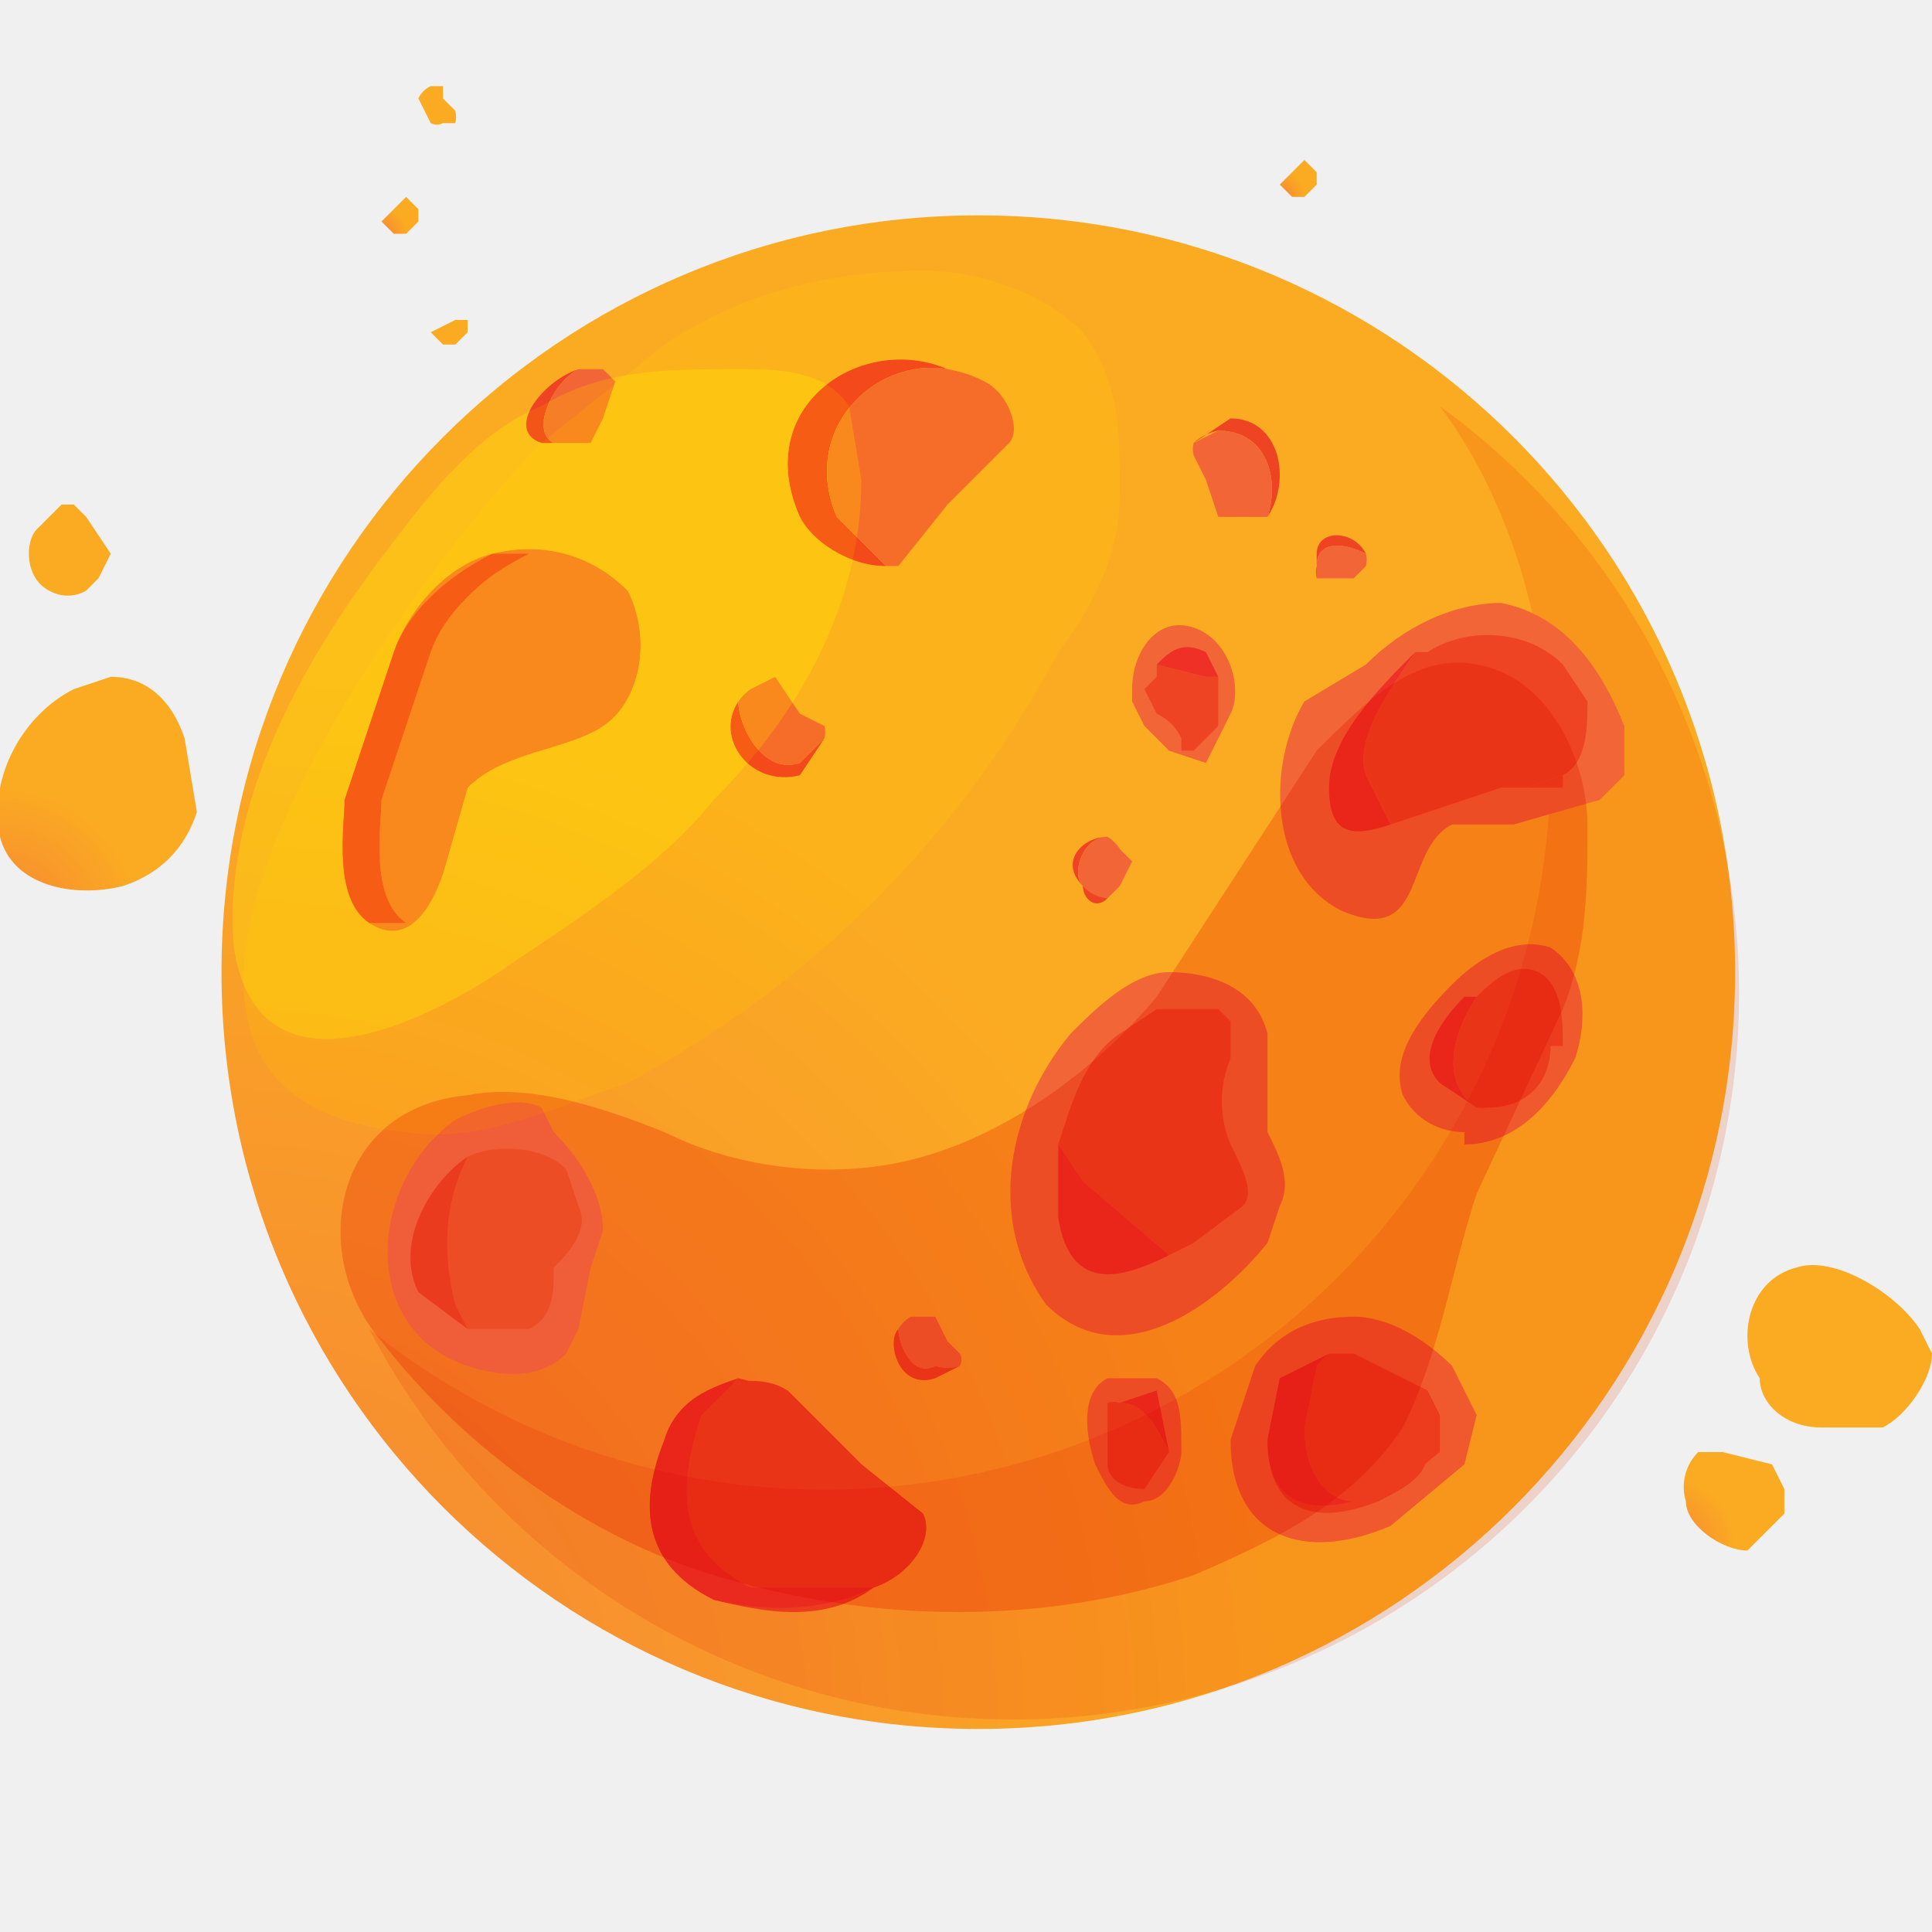
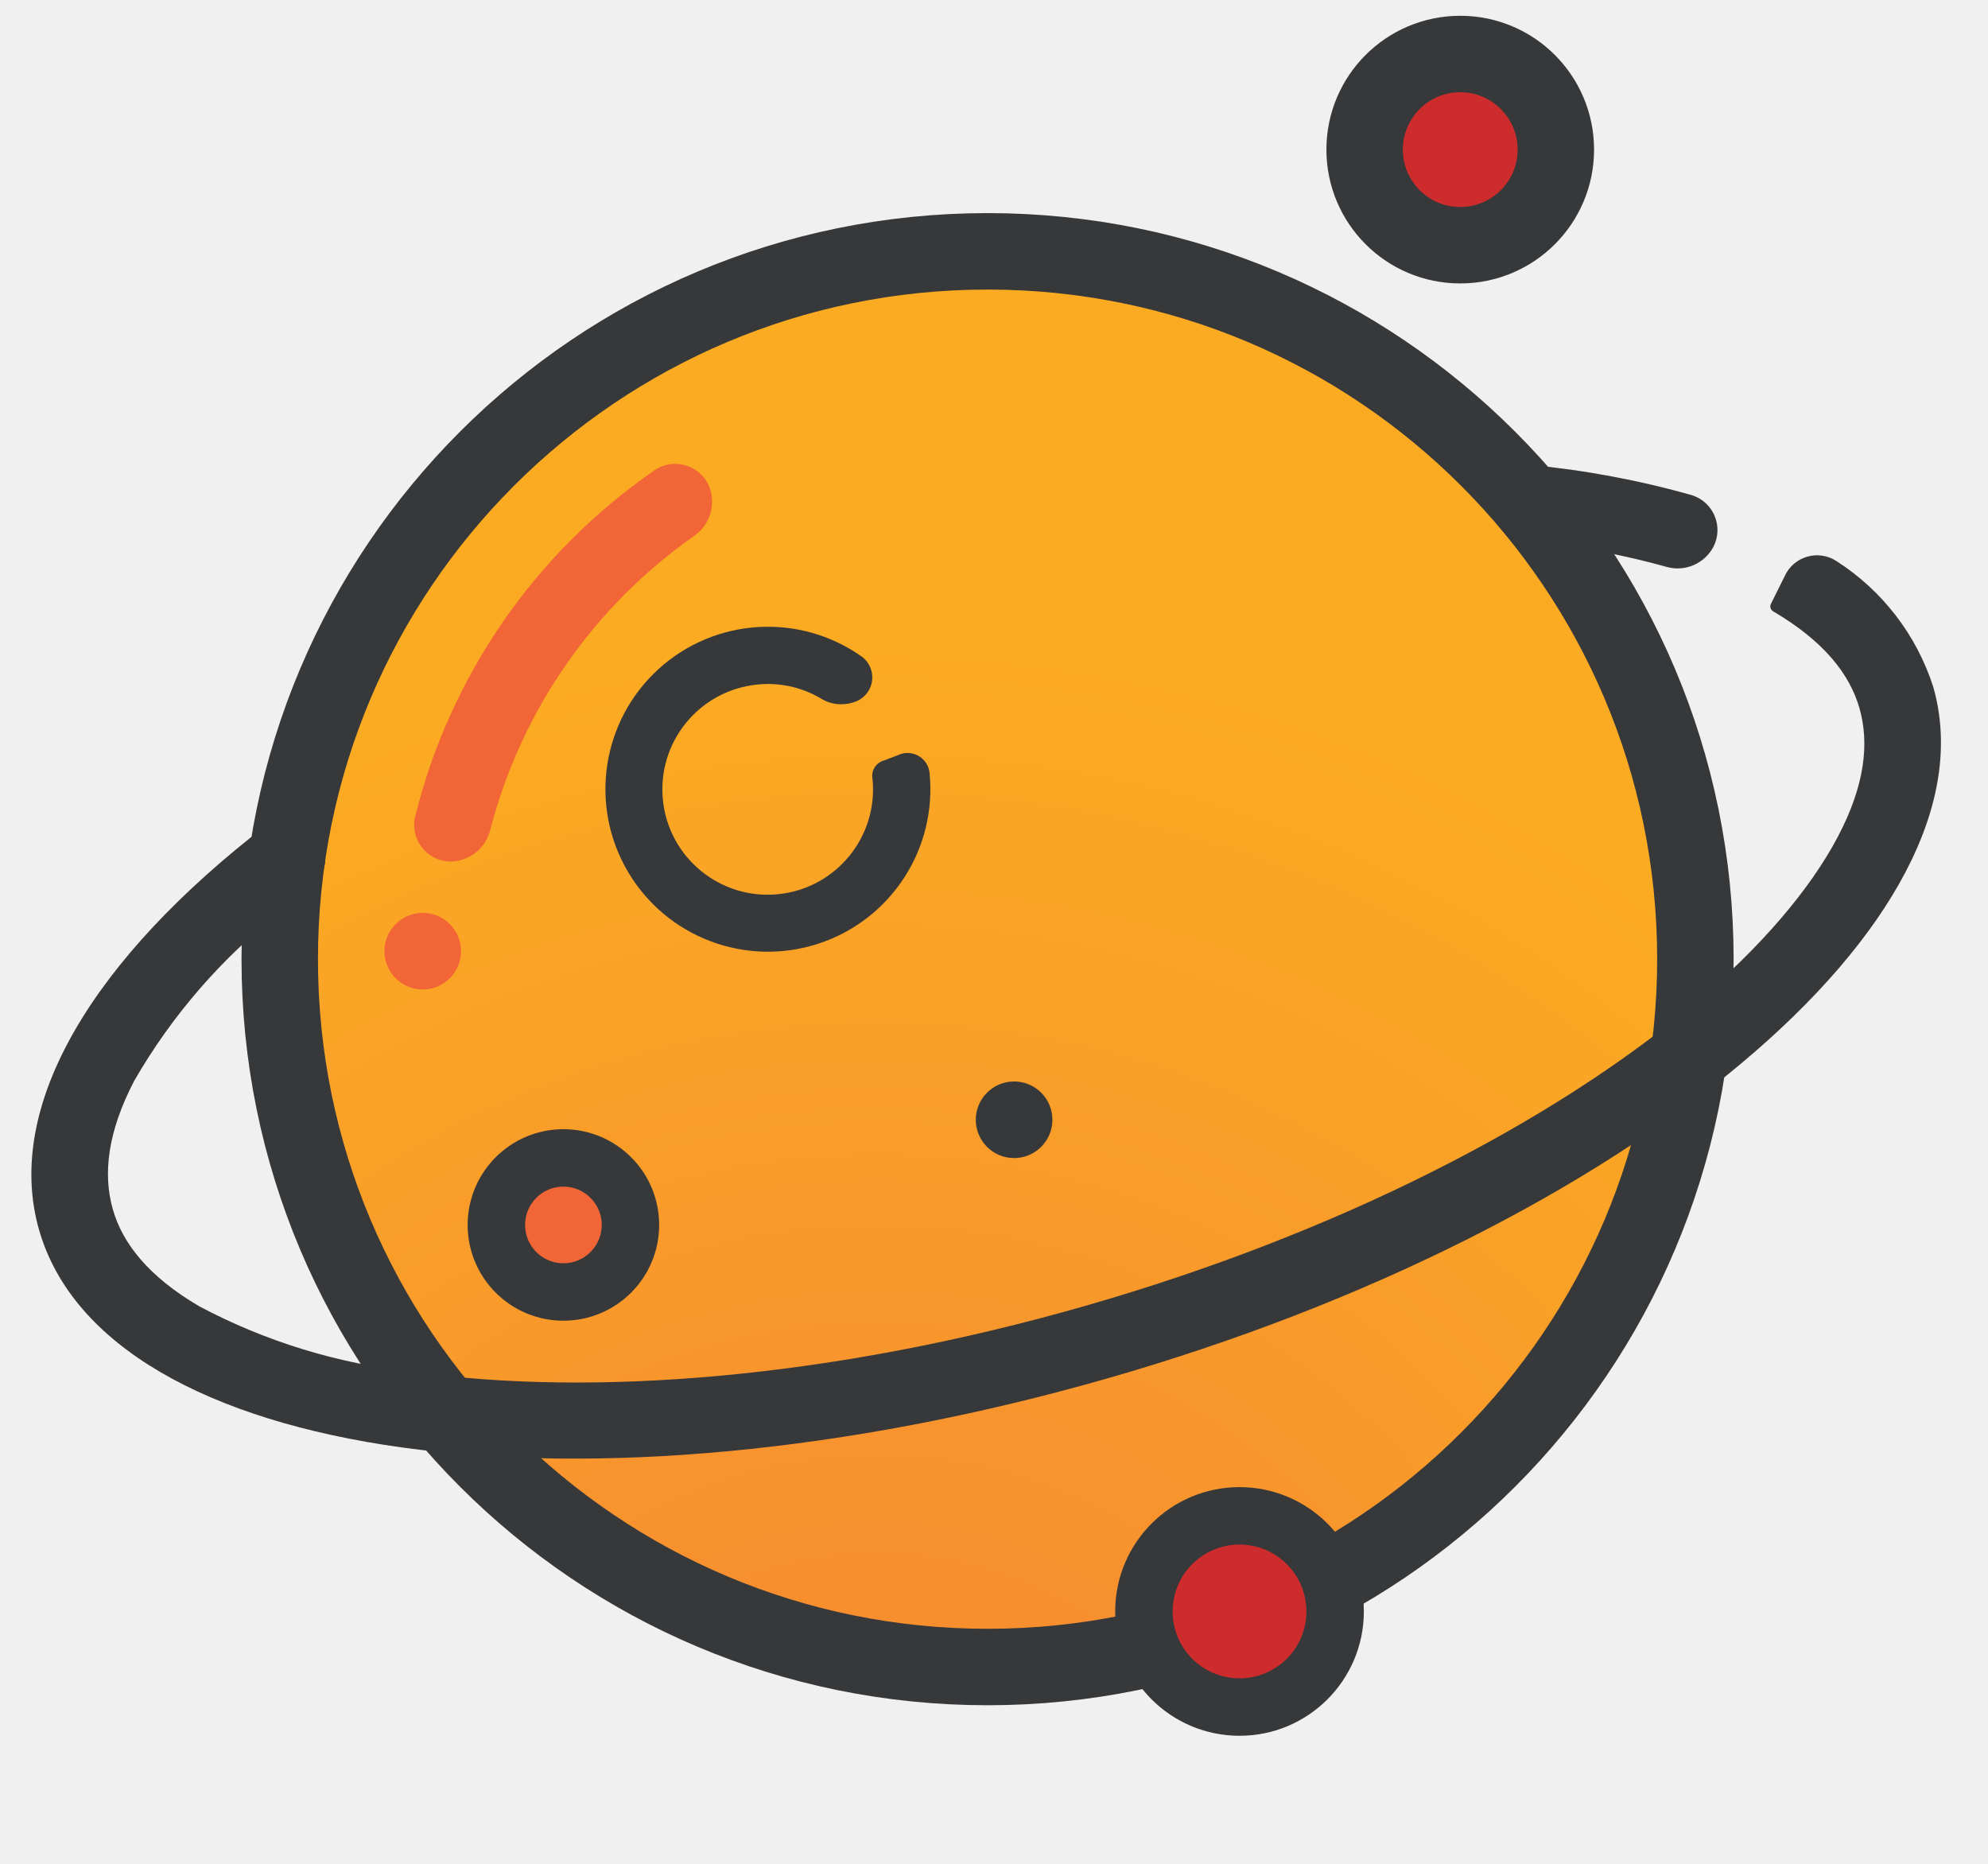
- <svg xmlns="http://www.w3.org/2000/svg" width="157" height="157" fill="none">
-   <style>.G{fill:#f26536}.H{fill:#ef4423}.I{fill:#ee3026}</style>
-   <g clip-path="url(#K)" transform="rotate(270 81.5 81.5)">
-     <path fill="url(#C)" d="m136 35-1 1v1l1 1h1v-1z" />
-     <path fill="url(#D)" d="m145 31-1 1v1l1 1h1l1-1z" />
-     <path fill="url(#E)" d="m148 104-1 1v1l1 1h1l1-1z" />
-     <path fill="url(#F)" d="M153 35a1 1 0 0 0 0 1v1a2 2 0 0 0 1 0l1-1h1v-1a2 2 0 0 0-1-1z" />
-     <path fill="url(#A)" d="M115 4a3 3 0 0 0 0 3l1 1 2 1 3-2 1-1V5l-2-2c-1-1-4-1-5 1z" />
-     <path fill="url(#B)" d="m37 142 3 3h2l2-1 1-4v-2a4 4 0 0 0-4-1c-2 0-4 3-4 5z" />
-     <path fill="url(#G)" d="m97 16 6-1c3-1 5-3 5-6l-1-3c-2-4-7-7-12-6-4 1-5 6-4 10 1 3 3 5 6 6z" />
-     <path fill="url(#H)" d="M47 148v5c1 2 4 4 6 4l2-1c3-2 6-7 5-10-1-4-6-5-9-3-2 0-4 2-4 5z" />
-     <path fill="url(#I)" d="M84 141a61.5 61.5 0 1 0 0-123 61.5 61.5 0 0 0 0 123Z" />
-     <path d="M70 119c0 4 3 7 7 9 3 1 7 1 9-2 1-3-1-6-3-8-3-3-6-5-9-4-2 1-3 3-3 5" class="G" />
-     <path d="M82 120v-1c-2-2-5-4-7-2l-2 3a4 4 0 0 0 0 1v-1c2-3 6-2 9 0z" class="I" />
-     <path d="M78 127c2 0 5 0 6-2s-1-4-2-5c-3-2-7-3-9 0v1c0 3 2 5 5 5z" class="H" />
-     <path d="M51 90c-1-2-4-2-7-1-2 1-4 2-3 4 0 2 3 3 4 3 3 0 5 0 6-2v-4" class="G" />
-     <path d="m45 95 5-1-1-3a2 2 0 0 0 0-1v1c0 2-2 3-4 4z" class="I" />
-     <path d="M44 90c-1 0-2 1-2 3l3 2c2-1 4-2 4-4v-1zm77-22c7-3 13 3 12 9 3-7-3-16-12-12-2 1-4 4-4 7z" class="H" />
-     <path d="m122 77 5 5c1 1 4 0 5-2a10 10 0 0 0 1-3c1-6-5-12-12-9l-4 4v1z" class="G" />
-     <path d="M128 99c0 4-4 5-7 4 3 2 8 1 8-3l-2-3a4 4 0 0 1 1 2z" class="H" />
-     <path d="m124 98-3 1v4c3 1 7 0 7-4l-1-2a2 2 0 0 0-1 0z" class="G" />
-     <path d="M91 88c1-1 4 0 4 2 0-2-2-4-4-2-1 0-2 1-1 2z" class="H" />
-     <path d="m91 91 2 1 1-1a3 3 0 0 0 1-1c0-2-3-3-4-2a3 3 0 0 0-1 2z" class="G" />
-     <path d="M52 76c-1-2 2-3 3-3-1-1-5 0-4 3l1 2z" class="H" />
-     <path d="m54 77 2-1v-2a3 3 0 0 0-1-1c-1 0-4 1-3 3a3 3 0 0 0 0 2 1 1 0 0 0 1 0z" class="G" />
-     <path d="M117 107c2 0 2 2 1 4 2-1 2-4 0-4h-2a2 2 0 0 1 1 0z" class="H" />
-     <path d="M116 109v1l1 1a2 2 0 0 0 1 0c1-2 1-4-1-4h-1z" class="G" />
-     <path d="M101 65c-1-3 3-5 5-5-3-2-7 1-6 5l3 2z" class="H" />
-     <path d="m105 65 3-2-1-2a4 4 0 0 0-1-1c-2 0-6 2-5 5l2 2a2 2 0 0 0 1 0z" class="G" />
-     <path d="M127 45c1-2 5 0 6 2-1-3-5-6-6-3v4z" class="H" />
-     <path d="m129 49 3 1 1-1v-2c-1-2-5-4-6-2v3zM92 36l7 2c3 3 3 8 5 11s7 4 11 2c3-3 4-7 3-11s-5-7-8-8l-12-4c-2 0-8-1-10 2s1 5 4 6z" class="G" />
-     <path d="m98 31 12 4c4 2 6 4 8 8v2-5c-2-4-5-7-8-8l-12-4c-2 0-8-1-10 2v3c2-3 8-2 10-2z" class="H" />
-     <path d="m92 36 7 2c3 3 3 8 5 11s7 4 11 2l3-6v-2c-2-4-5-7-8-8l-12-4c-2 0-8-1-10 2z" class="G" />
-     <path d="M46 54c4 1 6 7 4 10l-6 6-4 5c-2 1-5-1-6-4-3-4-2-9-1-13 3-6 8-6 13-4z" class="H" />
-     <path d="M34 61c3-6 8-6 14-4l3 3c-1-3-2-5-5-6-5-2-10-2-13 4-1 4-1 9 1 13z" class="I" />
-     <path d="m40 75 4-5 6-6 1-4-3-3c-6-2-11-2-14 4v10c1 3 4 5 6 4z" class="H" />
-     <path d="m39 113 5 6 4 1 4-2c2-2 4-5 4-8s-1-6-4-8l-6-2c-8 0-10 6-7 13z" class="G" />
-     <path d="M41 112c1 2 2 4 4 4l3 1 2-1 3-6-2-6-5-1c-6 0-7 4-5 9z" class="H" />
-     <path d="m47 106 5 1 1 1-2-4-5-1c-5 0-6 3-5 7 0-2 2-4 6-4z" class="I" />
-     <path d="M45 117h3l2-1 3-6v-2a6 6 0 0 0-1-1l-5-1c-4 0-6 2-6 4v2l4 5v-1z" class="H" />
-     <path fill="#f15f32" d="M100 126a59 59 0 0 1-45-96 59 59 0 1 0 75 87c-8 6-19 9-30 9z" opacity=".2" style="mix-blend-mode:multiply" />
-     <path d="m106 106 3 5c3 3 5 7 5 11-1 5-5 8-10 10h-4l-2-2-2-7v-5c-2-4-10-2-7-9 3-6 12-6 17-3z" class="G" />
-     <path d="M100 111c3-1 7 2 10 4-3-3-7-7-11-7s-4 2-3 5z" class="I" />
-     <g class="H">
-       <path d="M99 124v-2 5h1z" />
-       <path d="m106 129 3-2c3-3 3-8 1-11v-1c-3-2-7-5-10-4l-4 2 2 6 1 3v2l1 3c1 2 4 2 6 2z" />
-     </g>
-     <path d="m62 103 3 1c2 1 4 0 6-1h8c4-1 5-5 5-8s-3-6-5-8c-6-5-15-7-22-2-6 6 0 14 5 18z" class="G" />
-     <path d="m81 94-2-3c-2-3-6-4-9-5l-3 2-6 7 1 2 3 4c1 1 3 0 5-1a9 9 0 0 1 7 0h3l1-1z" class="H" />
-     <path d="m67 88 3-2h-6c-6 1-5 5-3 9z" class="I" />
-     <path d="M107 92h-1l-2 1-2 2-1 3 4 2c2 1 6 0 7-3s-2-5-5-5z" class="G" />
-     <path d="m103 98 1 1h4v-1l1-4h-1l-1-1-2 1a4 4 0 0 1-2 2h-1v1l1 1h-1z" class="H" />
-     <path d="M108 98v1l2-1c1-2 0-3-1-4z" class="I" />
-     <path fill="#f47b53" d="M52 38c-1 3-1 6 1 8l2 1 5 1 3 1c3 0 6-2 8-4l2-1c1-2 0-5-1-7-5-7-17-8-20 1z" />
-     <path d="M69 38c-4-2-8-2-12-1l-2 1v5c1 2 3 2 5 2 1 1 3 3 5 2l3-1c2-2 2-6 1-8z" class="G" />
-     <path fill="#f04e2b" d="M69 38c-2-3-7-6-11-4l-3 4 2-1c4-1 8-1 12 1z" />
-     <path fill="#f5eb00" d="M98 58c7 7 16 12 26 12l6-1c3-2 3-6 3-9 0-6 0-11-3-16-2-5-7-9-11-12-9-7-21-14-33-13-13 2-6 16-1 23 4 6 8 12 13 16z" opacity=".3" style="mix-blend-mode:overlay" />
-     <path fill="#faa21b" d="M71 33c-1 6 2 12 4 18 8 15 20 27 35 35 4 3 8 5 13 5s9 0 13-3c3-3 5-8 5-13 0-8-2-15-6-21l-8-10C117 34 74 2 71 33Z" opacity=".3" style="mix-blend-mode:overlay" />
-     <path d="M35 58c-4 13-4 27 0 39 3 7 6 13 12 17 6 3 13 4 19 6l15 7c5 2 10 2 15 2s12-3 13-9c1-5-3-9-7-13L82 94c-6-5-11-12-13-19s-1-15 2-21c2-5 4-11 3-16-1-11-13-13-20-7-9 7-16 17-19 27Z" opacity=".4" style="mix-blend-mode:multiply" class="G" />
-   </g>
+ <svg xmlns="http://www.w3.org/2000/svg" id="svg2089" viewBox="0 -5 126.64 118.72" transform="scale(1) translate(2, -4)">
  <defs>
-     <radialGradient id="A" cx="108.7" cy="2.5" r="7" fx="108.7" fy="2.5" href="#J">
-       <stop offset=".2" stop-color="#f78f2f" />
-       <stop offset=".7" stop-color="#fbab22" />
+     <radialGradient id="gradient" cx="0" cy="0" r="1" gradientTransform="matrix(117 0 0 117 54 122)" gradientUnits="userSpaceOnUse">
+       <stop offset=".2" stop-color="#F78F2F" />
+       <stop offset=".7" stop-color="#FBAB22" />
    </radialGradient>
-     <radialGradient id="B" cx="37.4" cy="135.4" r="8.1" fx="37.4" fy="135.4" href="#J">
-       <stop offset=".2" stop-color="#f78f2f" />
-       <stop offset=".7" stop-color="#fbab22" />
-     </radialGradient>
-     <radialGradient id="C" cx="165.3" cy="28.6" r="2.4" fx="165.3" fy="28.6" href="#J">
-       <stop offset=".2" stop-color="#f78f2f" />
-       <stop offset=".7" stop-color="#fbab22" />
-     </radialGradient>
-     <radialGradient id="D" cx="144" cy="31" r="3" fx="144" fy="31" href="#J">
-       <stop offset=".2" stop-color="#f78f2f" />
-       <stop offset=".7" stop-color="#fbab22" />
-     </radialGradient>
-     <radialGradient id="E" cx="147" cy="104" r="3" fx="147" fy="104" href="#J">
-       <stop offset=".2" stop-color="#f78f2f" />
-       <stop offset=".7" stop-color="#fbab22" />
-     </radialGradient>
-     <radialGradient id="F" cx="151.1" cy="34.4" r="3.1" fx="151.1" fy="34.4" href="#J">
-       <stop offset=".2" stop-color="#f78f2f" />
-       <stop offset=".7" stop-color="#fbab22" />
-     </radialGradient>
-     <radialGradient id="G" cx="87.5" cy="-.2" r="16.8" fx="87.5" fy="-.2" href="#J">
-       <stop offset=".2" stop-color="#f78f2f" />
-       <stop offset=".7" stop-color="#fbab22" />
-     </radialGradient>
-     <radialGradient id="H" cx="50.1" cy="133.2" r="14.1" fx="50.1" fy="133.2" href="#J">
-       <stop offset=".2" stop-color="#f78f2f" />
-       <stop offset=".7" stop-color="#fbab22" />
-     </radialGradient>
-     <radialGradient id="I" cx="22.5" cy="18" r="123" fx="22.5" fy="18" href="#J">
-       <stop offset=".2" stop-color="#f78f2f" />
-       <stop offset=".7" stop-color="#fbab22" />
-     </radialGradient>
-     <linearGradient id="J" gradientUnits="userSpaceOnUse" />
-     <clipPath id="K">
-       <path fill="#fff" d="M0 0h169v158H0Z" />
-     </clipPath>
  </defs>
+   <circle id="circle1281" cx="60.91" cy="60.1" r="45.09" fill="url(#gradient)" stroke="#37383a" stroke-miterlimit="19.5" stroke-width="4.87" />
+   <path id="path1299" d="M43.35,30.73a2.34,2.34,0,0,0-3.63-1.79A37.86,37.86,0,0,0,24.45,51,2.33,2.33,0,0,0,27,53.86a2.64,2.64,0,0,0,2.23-2,33,33,0,0,1,13-18.73A2.65,2.65,0,0,0,43.35,30.73Z" fill="#F26536" fill-rule="evenodd" />
+   <circle id="circle1301" cx="24.93" cy="59.59" r="2.44" fill="#F26536" />
+   <path id="path1303" d="M17.81,55.53A2.37,2.37,0,0,0,18.7,54c.3-2.08-2-3.74-3.71-2.45C4,60-1.79,69.4.49,77.35c4.24,14.78,34.69,19,68,9.47s56.9-29.28,52.66-44.07a14.94,14.94,0,0,0-6.15-8,2.26,2.26,0,0,0-3.31.95l-.88,1.77a.36.36,0,0,0,.14.47c3.22,1.89,4.89,4,5.51,6.2s.35,4.87-1.39,8.17-4.84,7-9.29,10.74c-8.9,7.44-22.47,14.49-38.63,19.13S35.75,88,24.26,86.38a37.51,37.51,0,0,1-13.57-4.17c-3.22-1.89-4.89-4-5.51-6.2s-.35-4.87,1.38-8.18a37.57,37.57,0,0,1,9.3-10.74q.95-.78,1.95-1.56Zm89.35-21.72a2.58,2.58,0,0,1-3,1.3,50.06,50.06,0,0,0-6.75-1.39c-.75-.1-1.51-.19-2.29-.27a2.38,2.38,0,0,1-1.56-.84c-1.36-1.61-.24-4.24,1.85-4a57.69,57.69,0,0,1,10.39,1.94A2.33,2.33,0,0,1,107.16,33.81Z" fill="#37383a" fill-rule="evenodd" />
+   <circle id="circle1295" cx="76.96" cy="101.65" r="6.09" fill="#CE2C2C" stroke="#37383a" stroke-miterlimit="19.5" stroke-width="3.66" />
+   <circle id="circle1314" cx="91.02" cy="8.53" r="6.09" fill="#CE2C2C" stroke="#37383a" stroke-miterlimit="19.5" stroke-width="4.87" />
+   <circle id="circle1318" cx="62.6" cy="70.33" r="2.44" fill="#37383a" />
+   <circle id="circle1320" cx="33.89" cy="77.03" r="4.27" fill="#F26536" stroke="#37383a" stroke-miterlimit="19.5" stroke-width="3.66" />
+   <path id="path1324" d="M53.58,48.61a6.71,6.71,0,1,1-7.37-6,6.61,6.61,0,0,1,4.06.87,2.46,2.46,0,0,0,2.09.26,1.65,1.65,0,0,0,.57-2.89,10.35,10.35,0,1,0,4.28,7.34,1.41,1.41,0,0,0-2-1.09l-1.05.4A1,1,0,0,0,53.58,48.61Z" fill="#37383a" fill-rule="evenodd" />
</svg>
